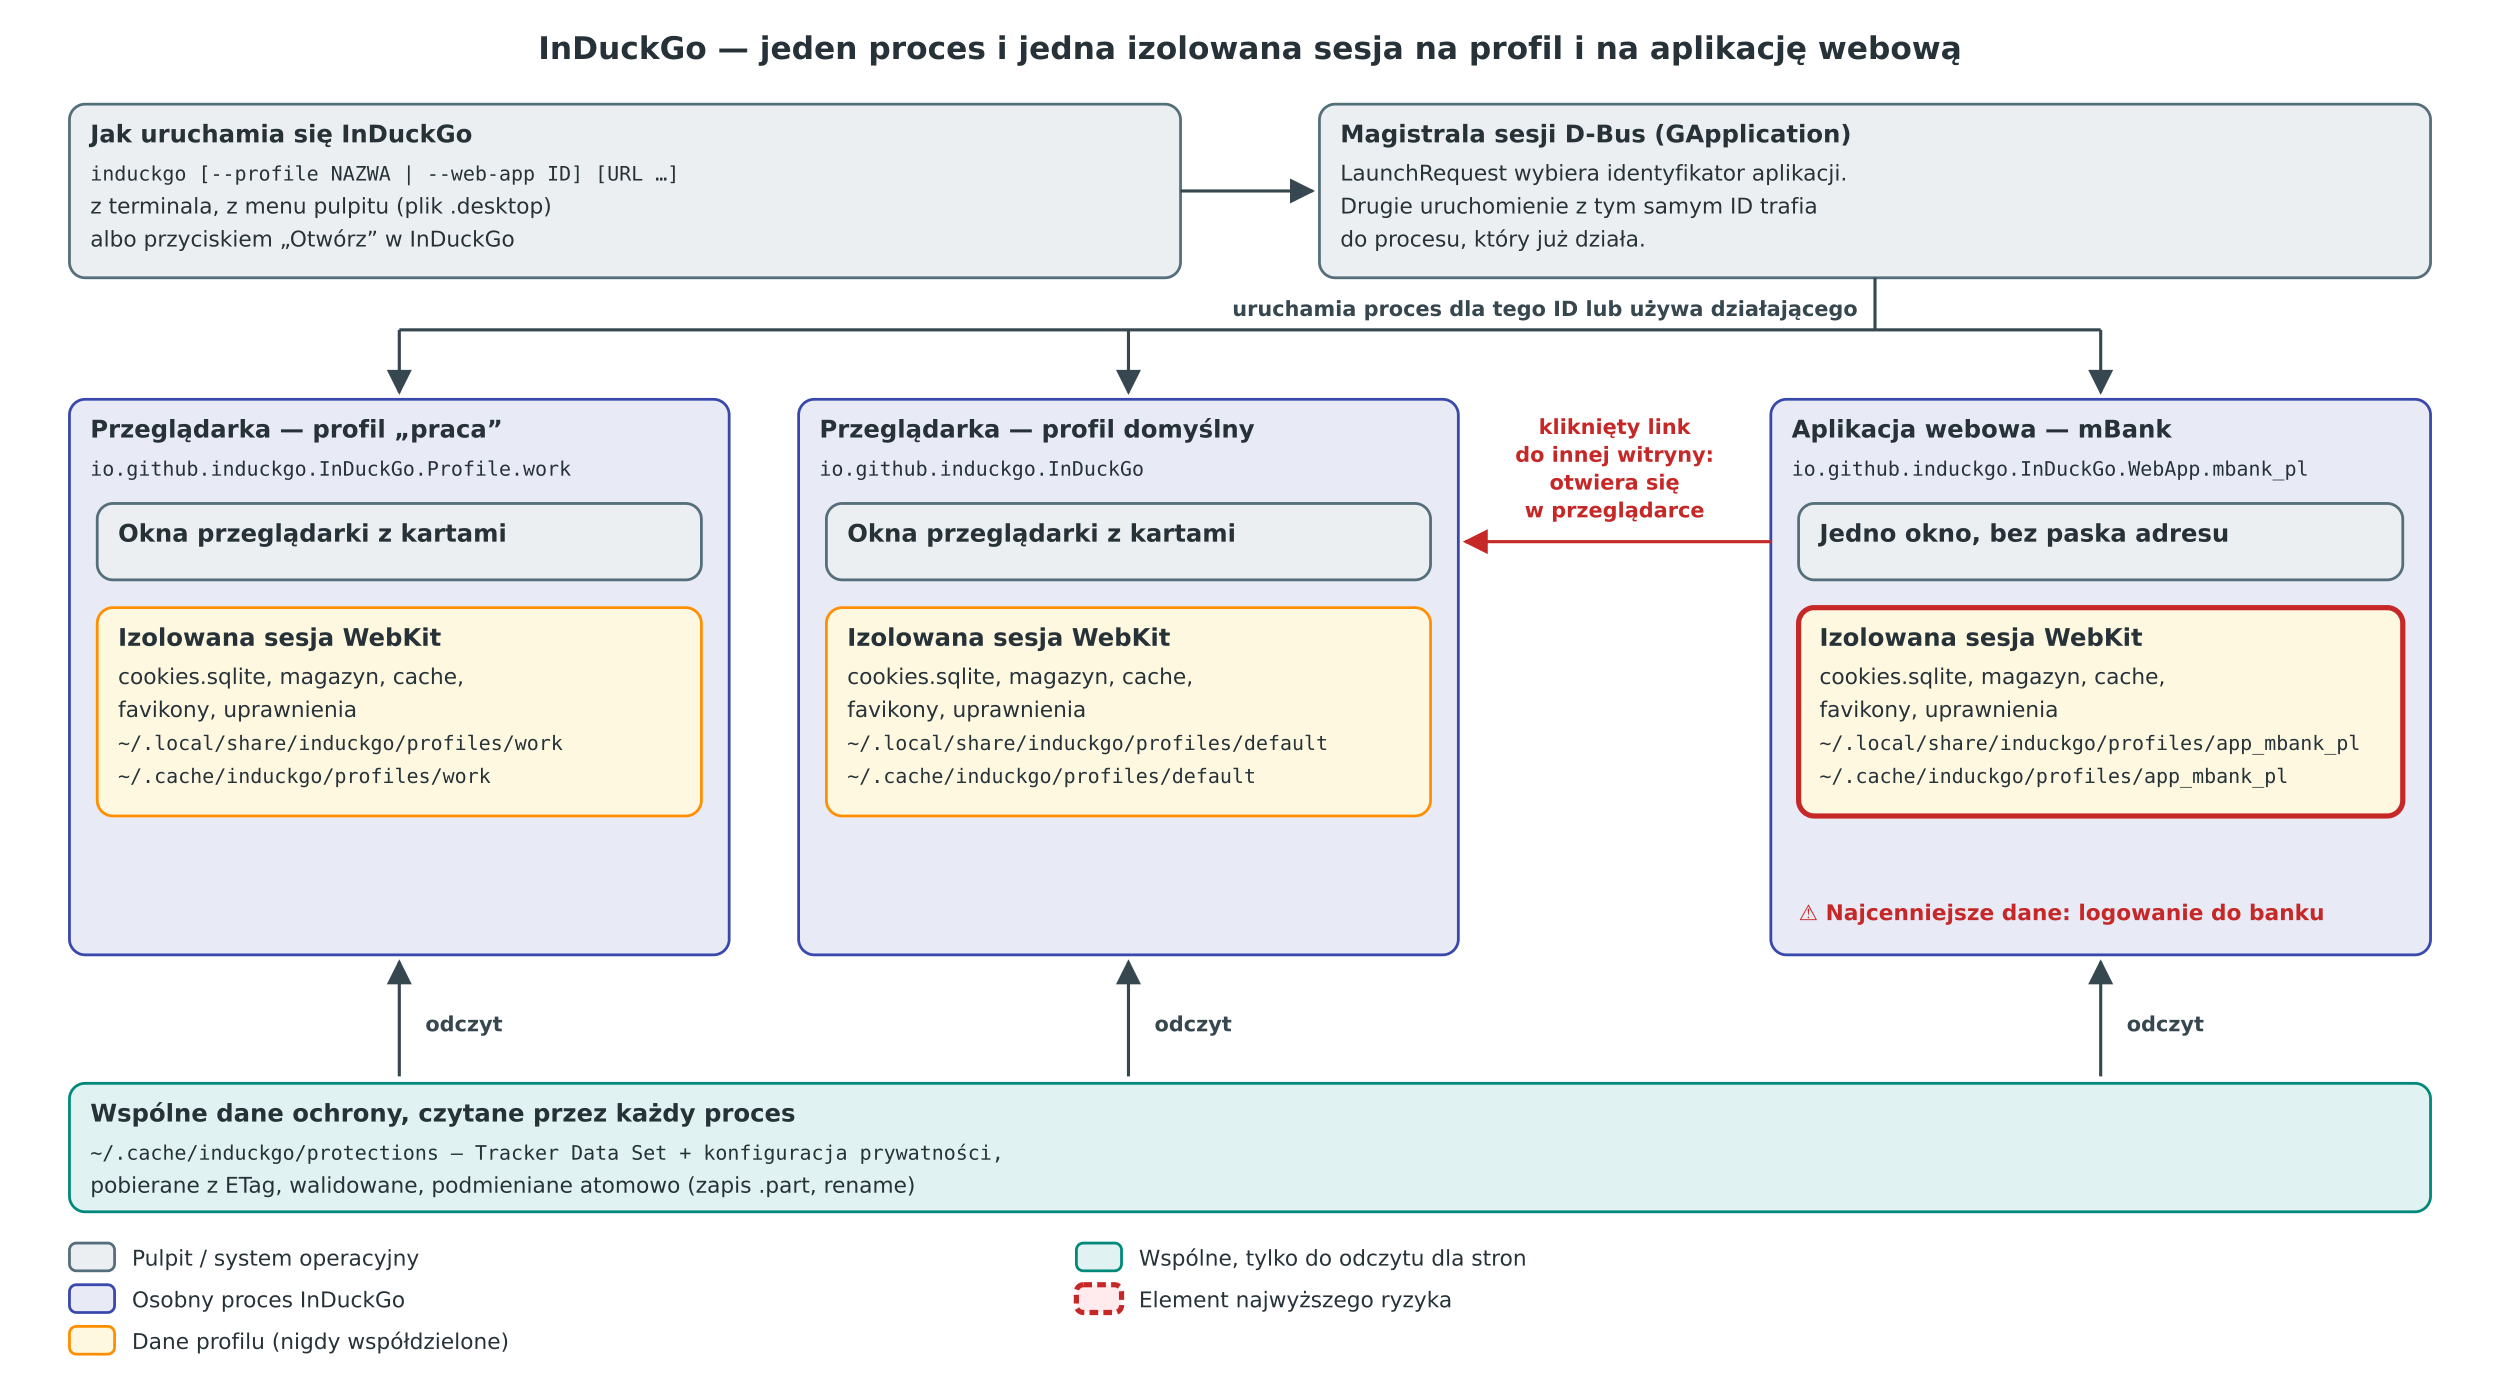
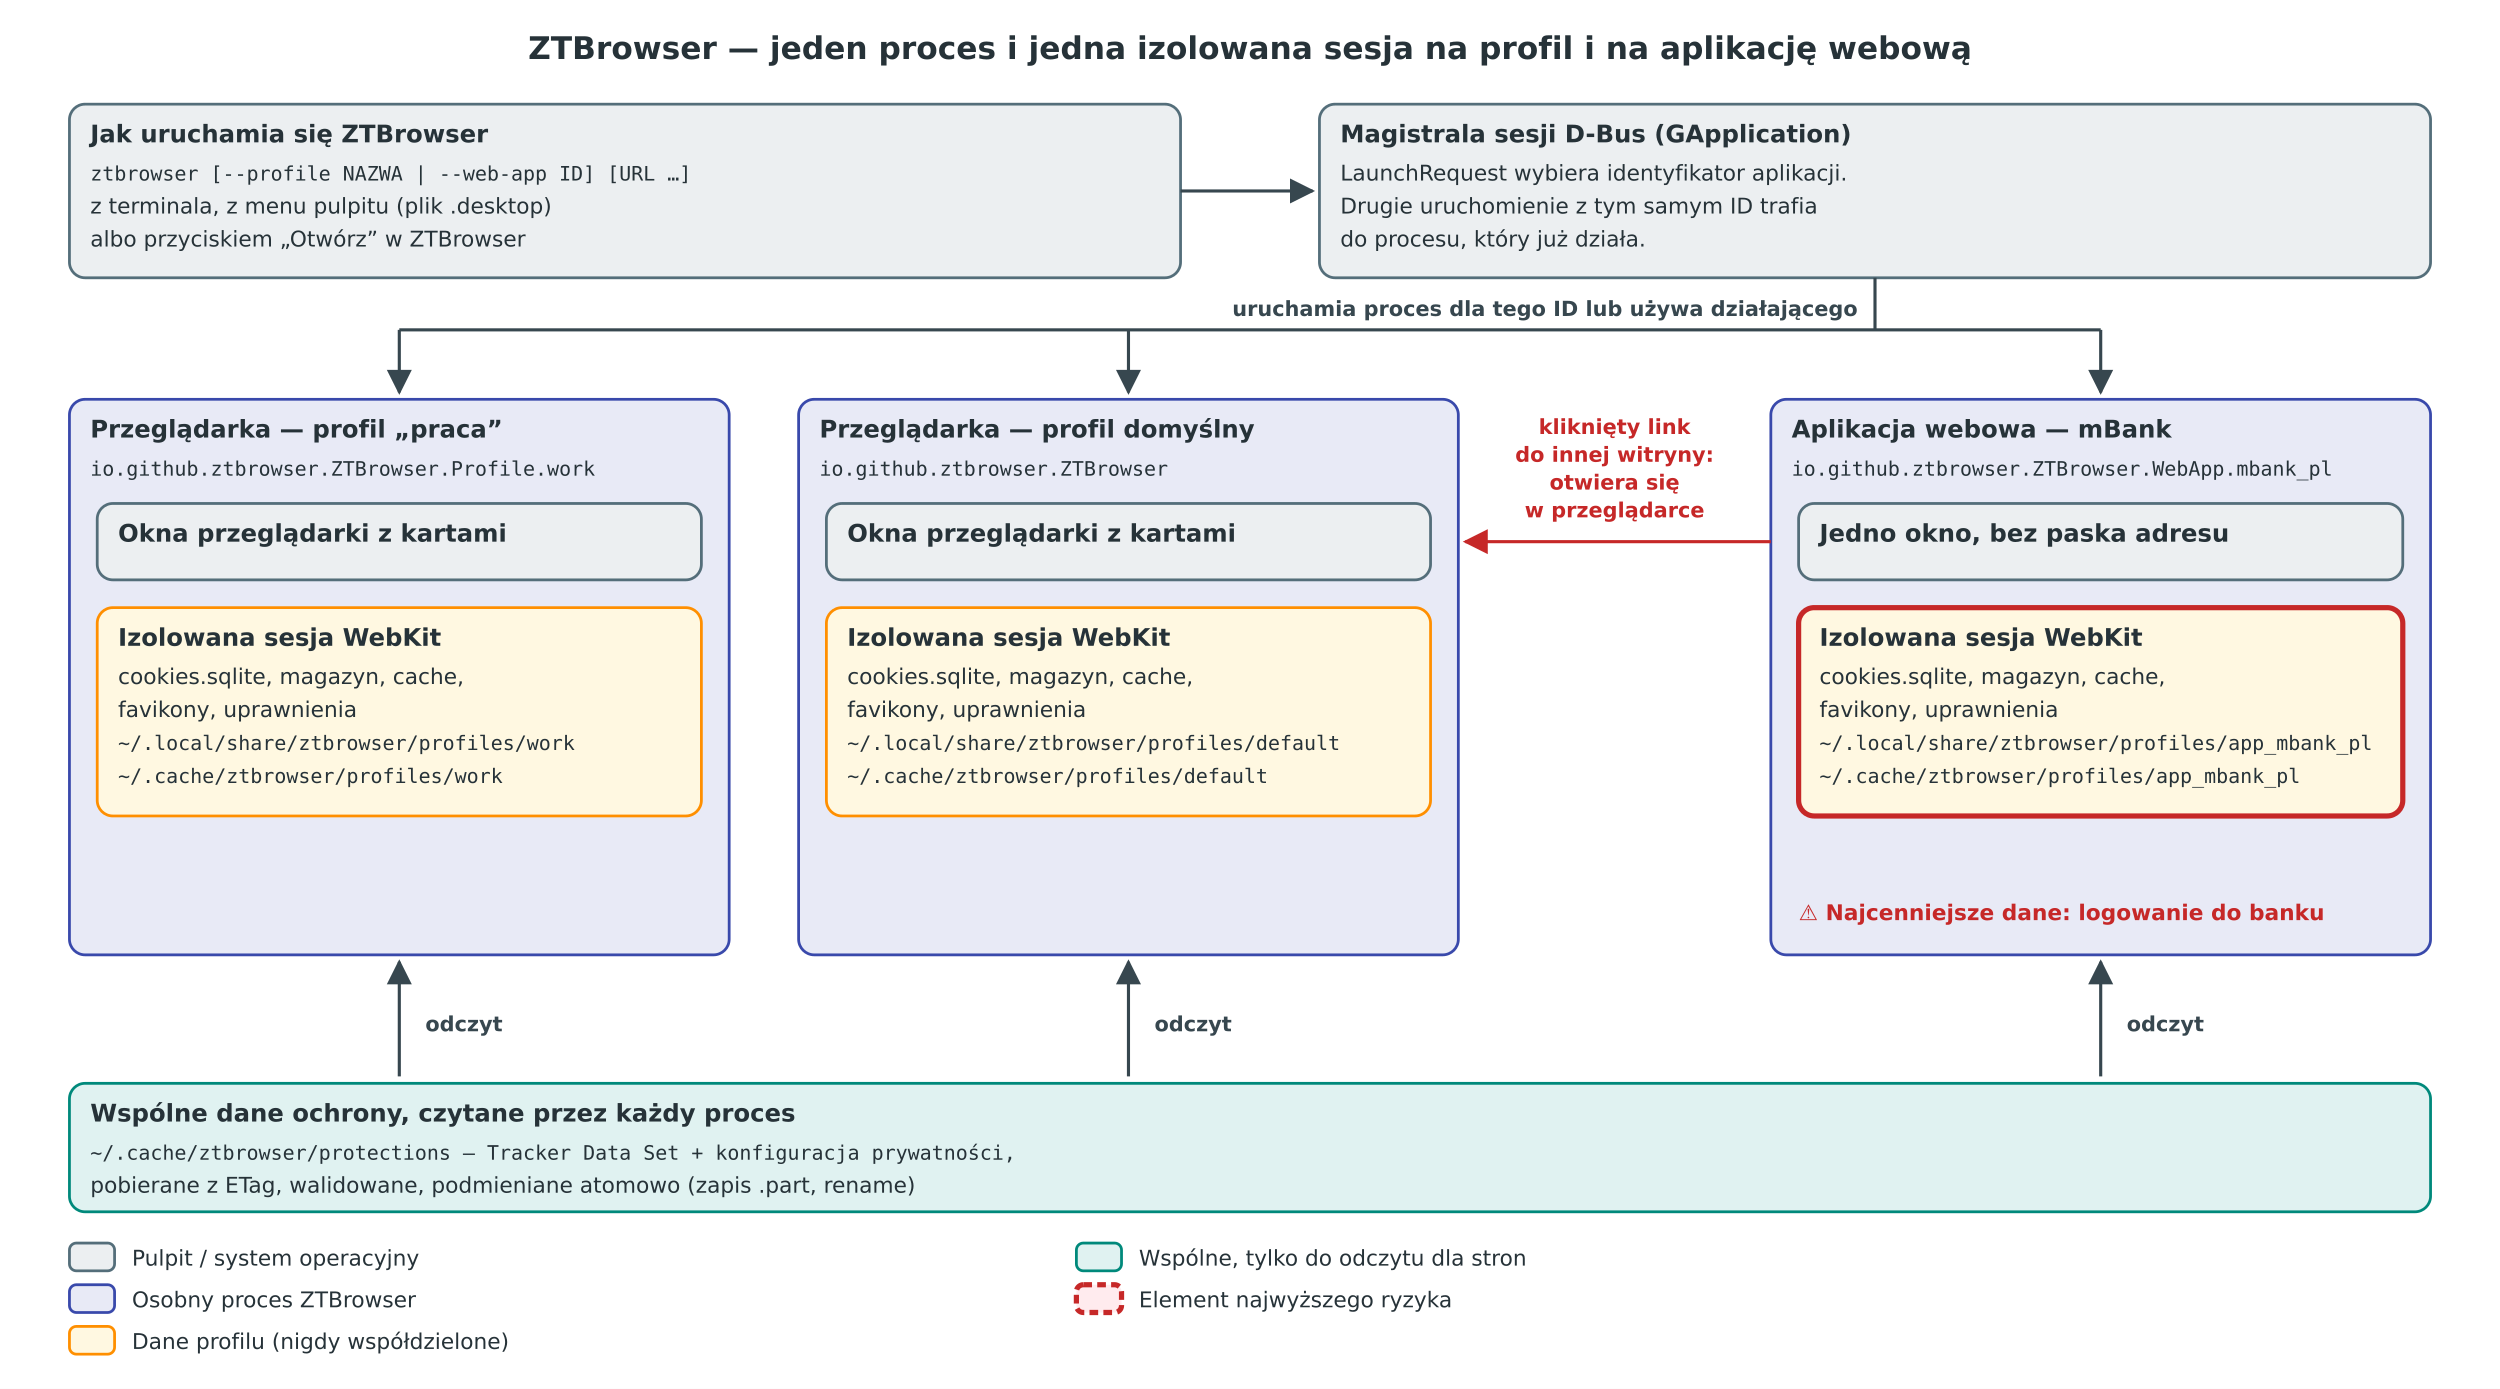
<svg xmlns="http://www.w3.org/2000/svg" width="1440" height="800" viewBox="0 0 1440 800" font-family="DejaVu Sans, Noto Sans, sans-serif">
  <defs>
    <marker id="arrow" viewBox="0 0 10 10" refX="9" refY="5" markerWidth="8" markerHeight="8" orient="auto-start-reverse">
      <path d="M0,0 L10,5 L0,10 z" fill="#37474f" />
    </marker>
    <marker id="arrow-red" viewBox="0 0 10 10" refX="9" refY="5" markerWidth="8" markerHeight="8" orient="auto-start-reverse">
      <path d="M0,0 L10,5 L0,10 z" fill="#c62828" />
    </marker>
  </defs>
  <rect width="1440" height="800" fill="#ffffff" />
-   <text x="720" y="34" font-size="18" font-weight="bold" text-anchor="middle" fill="#263238">InDuckGo — jeden proces i jedna izolowana sesja na profil i na aplikację webową</text>
+   <text x="720" y="34" font-size="18" font-weight="bold" text-anchor="middle" fill="#263238">ZTBrowser — jeden proces i jedna izolowana sesja na profil i na aplikację webową</text>
  <rect x="40" y="60" width="640" height="100" rx="9" fill="#eceff1" stroke="#546e7a" stroke-width="1.6" />
-   <text x="52" y="82" font-size="14" font-weight="bold" text-anchor="start" fill="#263238">Jak uruchamia się InDuckGo</text>
-   <text x="52" y="104" font-size="11.5" font-weight="normal" text-anchor="start" fill="#263238" font-family="DejaVu Sans Mono, monospace">induckgo [--profile NAZWA | --web-app ID] [URL …]</text>
+   <text x="52" y="82" font-size="14" font-weight="bold" text-anchor="start" fill="#263238">Jak uruchamia się ZTBrowser</text>
+   <text x="52" y="104" font-size="11.5" font-weight="normal" text-anchor="start" fill="#263238" font-family="DejaVu Sans Mono, monospace">ztbrowser [--profile NAZWA | --web-app ID] [URL …]</text>
  <text x="52" y="123" font-size="12.5" font-weight="normal" text-anchor="start" fill="#263238">z terminala, z menu pulpitu (plik .desktop)</text>
-   <text x="52" y="142" font-size="12.5" font-weight="normal" text-anchor="start" fill="#263238">albo przyciskiem „Otwórz” w InDuckGo</text>
+   <text x="52" y="142" font-size="12.5" font-weight="normal" text-anchor="start" fill="#263238">albo przyciskiem „Otwórz” w ZTBrowser</text>
  <rect x="760" y="60" width="640" height="100" rx="9" fill="#eceff1" stroke="#546e7a" stroke-width="1.6" />
  <text x="772" y="82" font-size="14" font-weight="bold" text-anchor="start" fill="#263238">Magistrala sesji D-Bus (GApplication)</text>
  <text x="772" y="104" font-size="12.5" font-weight="normal" text-anchor="start" fill="#263238">LaunchRequest wybiera identyfikator aplikacji.</text>
  <text x="772" y="123" font-size="12.5" font-weight="normal" text-anchor="start" fill="#263238">Drugie uruchomienie z tym samym ID trafia</text>
  <text x="772" y="142" font-size="12.5" font-weight="normal" text-anchor="start" fill="#263238">do procesu, który już działa.</text>
  <path d="M680,110 L756,110" fill="none" stroke="#37474f" stroke-width="1.8" marker-end="url(#arrow)" />
  <path d="M1080,160 L1080,190" fill="none" stroke="#37474f" stroke-width="1.8" />
  <path d="M230,190 L1210,190" fill="none" stroke="#37474f" stroke-width="1.8" />
  <text x="1070" y="182" font-size="12" font-weight="bold" text-anchor="end" fill="#37474f">uruchamia proces dla tego ID lub używa działającego</text>
  <rect x="40" y="230" width="380" height="320" rx="9" fill="#e8eaf6" stroke="#3949ab" stroke-width="1.6" />
  <text x="52" y="252" font-size="14" font-weight="bold" text-anchor="start" fill="#263238">Przeglądarka — profil „praca”</text>
-   <text x="52" y="274" font-size="11.5" font-weight="normal" text-anchor="start" fill="#263238" font-family="DejaVu Sans Mono, monospace">io.github.induckgo.InDuckGo.Profile.work</text>
+   <text x="52" y="274" font-size="11.5" font-weight="normal" text-anchor="start" fill="#263238" font-family="DejaVu Sans Mono, monospace">io.github.ztbrowser.ZTBrowser.Profile.work</text>
  <rect x="56" y="290" width="348" height="44" rx="9" fill="#eceff1" stroke="#546e7a" stroke-width="1.6" />
  <text x="68" y="312" font-size="14" font-weight="bold" text-anchor="start" fill="#263238">Okna przeglądarki z kartami</text>
  <rect x="56" y="350" width="348" height="120" rx="9" fill="#fff8e1" stroke="#ff8f00" stroke-width="1.6" />
  <text x="68" y="372" font-size="14" font-weight="bold" text-anchor="start" fill="#263238">Izolowana sesja WebKit</text>
  <text x="68" y="394" font-size="12.5" font-weight="normal" text-anchor="start" fill="#263238">cookies.sqlite, magazyn, cache,</text>
  <text x="68" y="413" font-size="12.5" font-weight="normal" text-anchor="start" fill="#263238">favikony, uprawnienia</text>
-   <text x="68" y="432" font-size="11.5" font-weight="normal" text-anchor="start" fill="#263238" font-family="DejaVu Sans Mono, monospace">~/.local/share/induckgo/profiles/work</text>
-   <text x="68" y="451" font-size="11.5" font-weight="normal" text-anchor="start" fill="#263238" font-family="DejaVu Sans Mono, monospace">~/.cache/induckgo/profiles/work</text>
+   <text x="68" y="432" font-size="11.5" font-weight="normal" text-anchor="start" fill="#263238" font-family="DejaVu Sans Mono, monospace">~/.local/share/ztbrowser/profiles/work</text>
+   <text x="68" y="451" font-size="11.5" font-weight="normal" text-anchor="start" fill="#263238" font-family="DejaVu Sans Mono, monospace">~/.cache/ztbrowser/profiles/work</text>
  <path d="M230,190 L230,226" fill="none" stroke="#37474f" stroke-width="1.8" marker-end="url(#arrow)" />
  <path d="M230,620 L230,554" fill="none" stroke="#37474f" stroke-width="1.8" marker-end="url(#arrow)" />
  <text x="245" y="594" font-size="12" font-weight="bold" text-anchor="start" fill="#37474f">odczyt</text>
  <rect x="460" y="230" width="380" height="320" rx="9" fill="#e8eaf6" stroke="#3949ab" stroke-width="1.6" />
  <text x="472" y="252" font-size="14" font-weight="bold" text-anchor="start" fill="#263238">Przeglądarka — profil domyślny</text>
-   <text x="472" y="274" font-size="11.5" font-weight="normal" text-anchor="start" fill="#263238" font-family="DejaVu Sans Mono, monospace">io.github.induckgo.InDuckGo</text>
+   <text x="472" y="274" font-size="11.5" font-weight="normal" text-anchor="start" fill="#263238" font-family="DejaVu Sans Mono, monospace">io.github.ztbrowser.ZTBrowser</text>
  <rect x="476" y="290" width="348" height="44" rx="9" fill="#eceff1" stroke="#546e7a" stroke-width="1.6" />
  <text x="488" y="312" font-size="14" font-weight="bold" text-anchor="start" fill="#263238">Okna przeglądarki z kartami</text>
  <rect x="476" y="350" width="348" height="120" rx="9" fill="#fff8e1" stroke="#ff8f00" stroke-width="1.6" />
  <text x="488" y="372" font-size="14" font-weight="bold" text-anchor="start" fill="#263238">Izolowana sesja WebKit</text>
  <text x="488" y="394" font-size="12.5" font-weight="normal" text-anchor="start" fill="#263238">cookies.sqlite, magazyn, cache,</text>
  <text x="488" y="413" font-size="12.5" font-weight="normal" text-anchor="start" fill="#263238">favikony, uprawnienia</text>
-   <text x="488" y="432" font-size="11.5" font-weight="normal" text-anchor="start" fill="#263238" font-family="DejaVu Sans Mono, monospace">~/.local/share/induckgo/profiles/default</text>
-   <text x="488" y="451" font-size="11.5" font-weight="normal" text-anchor="start" fill="#263238" font-family="DejaVu Sans Mono, monospace">~/.cache/induckgo/profiles/default</text>
+   <text x="488" y="432" font-size="11.5" font-weight="normal" text-anchor="start" fill="#263238" font-family="DejaVu Sans Mono, monospace">~/.local/share/ztbrowser/profiles/default</text>
+   <text x="488" y="451" font-size="11.5" font-weight="normal" text-anchor="start" fill="#263238" font-family="DejaVu Sans Mono, monospace">~/.cache/ztbrowser/profiles/default</text>
  <path d="M650,190 L650,226" fill="none" stroke="#37474f" stroke-width="1.8" marker-end="url(#arrow)" />
  <path d="M650,620 L650,554" fill="none" stroke="#37474f" stroke-width="1.8" marker-end="url(#arrow)" />
  <text x="665" y="594" font-size="12" font-weight="bold" text-anchor="start" fill="#37474f">odczyt</text>
  <rect x="1020" y="230" width="380" height="320" rx="9" fill="#e8eaf6" stroke="#3949ab" stroke-width="1.6" />
  <text x="1032" y="252" font-size="14" font-weight="bold" text-anchor="start" fill="#263238">Aplikacja webowa — mBank</text>
-   <text x="1032" y="274" font-size="11.5" font-weight="normal" text-anchor="start" fill="#263238" font-family="DejaVu Sans Mono, monospace">io.github.induckgo.InDuckGo.WebApp.mbank_pl</text>
+   <text x="1032" y="274" font-size="11.5" font-weight="normal" text-anchor="start" fill="#263238" font-family="DejaVu Sans Mono, monospace">io.github.ztbrowser.ZTBrowser.WebApp.mbank_pl</text>
  <rect x="1036" y="290" width="348" height="44" rx="9" fill="#eceff1" stroke="#546e7a" stroke-width="1.6" />
  <text x="1048" y="312" font-size="14" font-weight="bold" text-anchor="start" fill="#263238">Jedno okno, bez paska adresu</text>
  <rect x="1036" y="350" width="348" height="120" rx="9" fill="#fff8e1" stroke="#c62828" stroke-width="3" />
  <text x="1048" y="372" font-size="14" font-weight="bold" text-anchor="start" fill="#263238">Izolowana sesja WebKit</text>
  <text x="1048" y="394" font-size="12.5" font-weight="normal" text-anchor="start" fill="#263238">cookies.sqlite, magazyn, cache,</text>
  <text x="1048" y="413" font-size="12.5" font-weight="normal" text-anchor="start" fill="#263238">favikony, uprawnienia</text>
-   <text x="1048" y="432" font-size="11.5" font-weight="normal" text-anchor="start" fill="#263238" font-family="DejaVu Sans Mono, monospace">~/.local/share/induckgo/profiles/app_mbank_pl</text>
-   <text x="1048" y="451" font-size="11.5" font-weight="normal" text-anchor="start" fill="#263238" font-family="DejaVu Sans Mono, monospace">~/.cache/induckgo/profiles/app_mbank_pl</text>
+   <text x="1048" y="432" font-size="11.5" font-weight="normal" text-anchor="start" fill="#263238" font-family="DejaVu Sans Mono, monospace">~/.local/share/ztbrowser/profiles/app_mbank_pl</text>
+   <text x="1048" y="451" font-size="11.5" font-weight="normal" text-anchor="start" fill="#263238" font-family="DejaVu Sans Mono, monospace">~/.cache/ztbrowser/profiles/app_mbank_pl</text>
  <path d="M1210,190 L1210,226" fill="none" stroke="#37474f" stroke-width="1.8" marker-end="url(#arrow)" />
  <path d="M1210,620 L1210,554" fill="none" stroke="#37474f" stroke-width="1.8" marker-end="url(#arrow)" />
  <text x="1225" y="594" font-size="12" font-weight="bold" text-anchor="start" fill="#37474f">odczyt</text>
  <text x="1036" y="530" font-size="12.5" font-weight="bold" text-anchor="start" fill="#c62828">⚠ Najcenniejsze dane: logowanie do banku</text>
  <path d="M1020,312 L844,312" fill="none" stroke="#c62828" stroke-width="1.8" marker-end="url(#arrow-red)" />
  <text x="930" y="250" font-size="12" font-weight="bold" text-anchor="middle" fill="#c62828">kliknięty link</text>
  <text x="930" y="266" font-size="12" font-weight="bold" text-anchor="middle" fill="#c62828">do innej witryny:</text>
  <text x="930" y="282" font-size="12" font-weight="bold" text-anchor="middle" fill="#c62828">otwiera się</text>
  <text x="930" y="298" font-size="12" font-weight="bold" text-anchor="middle" fill="#c62828">w przeglądarce</text>
  <rect x="40" y="624" width="1360" height="74" rx="9" fill="#e0f2f1" stroke="#00897b" stroke-width="1.6" />
  <text x="52" y="646" font-size="14" font-weight="bold" text-anchor="start" fill="#263238">Wspólne dane ochrony, czytane przez każdy proces</text>
-   <text x="52" y="668" font-size="11.5" font-weight="normal" text-anchor="start" fill="#263238" font-family="DejaVu Sans Mono, monospace">~/.cache/induckgo/protections — Tracker Data Set + konfiguracja prywatności,</text>
+   <text x="52" y="668" font-size="11.5" font-weight="normal" text-anchor="start" fill="#263238" font-family="DejaVu Sans Mono, monospace">~/.cache/ztbrowser/protections — Tracker Data Set + konfiguracja prywatności,</text>
  <text x="52" y="687" font-size="12.5" font-weight="normal" text-anchor="start" fill="#263238">pobierane z ETag, walidowane, podmieniane atomowo (zapis .part, rename)</text>
  <rect x="40" y="716" width="26" height="16" rx="4" fill="#eceff1" stroke="#546e7a" stroke-width="1.6" />
  <text x="76" y="729" font-size="12.5" font-weight="normal" text-anchor="start" fill="#263238">Pulpit / system operacyjny</text>
  <rect x="40" y="740" width="26" height="16" rx="4" fill="#e8eaf6" stroke="#3949ab" stroke-width="1.6" />
-   <text x="76" y="753" font-size="12.5" font-weight="normal" text-anchor="start" fill="#263238">Osobny proces InDuckGo</text>
+   <text x="76" y="753" font-size="12.5" font-weight="normal" text-anchor="start" fill="#263238">Osobny proces ZTBrowser</text>
  <rect x="40" y="764" width="26" height="16" rx="4" fill="#fff8e1" stroke="#ff8f00" stroke-width="1.6" />
  <text x="76" y="777" font-size="12.5" font-weight="normal" text-anchor="start" fill="#263238">Dane profilu (nigdy współdzielone)</text>
  <rect x="620" y="716" width="26" height="16" rx="4" fill="#e0f2f1" stroke="#00897b" stroke-width="1.6" />
  <text x="656" y="729" font-size="12.5" font-weight="normal" text-anchor="start" fill="#263238">Wspólne, tylko do odczytu dla stron</text>
  <rect x="620" y="740" width="26" height="16" rx="4" fill="#ffebee" stroke="#c62828" stroke-width="3" stroke-dasharray="5 3" />
  <text x="656" y="753" font-size="12.5" font-weight="normal" text-anchor="start" fill="#263238">Element najwyższego ryzyka</text>
</svg>
